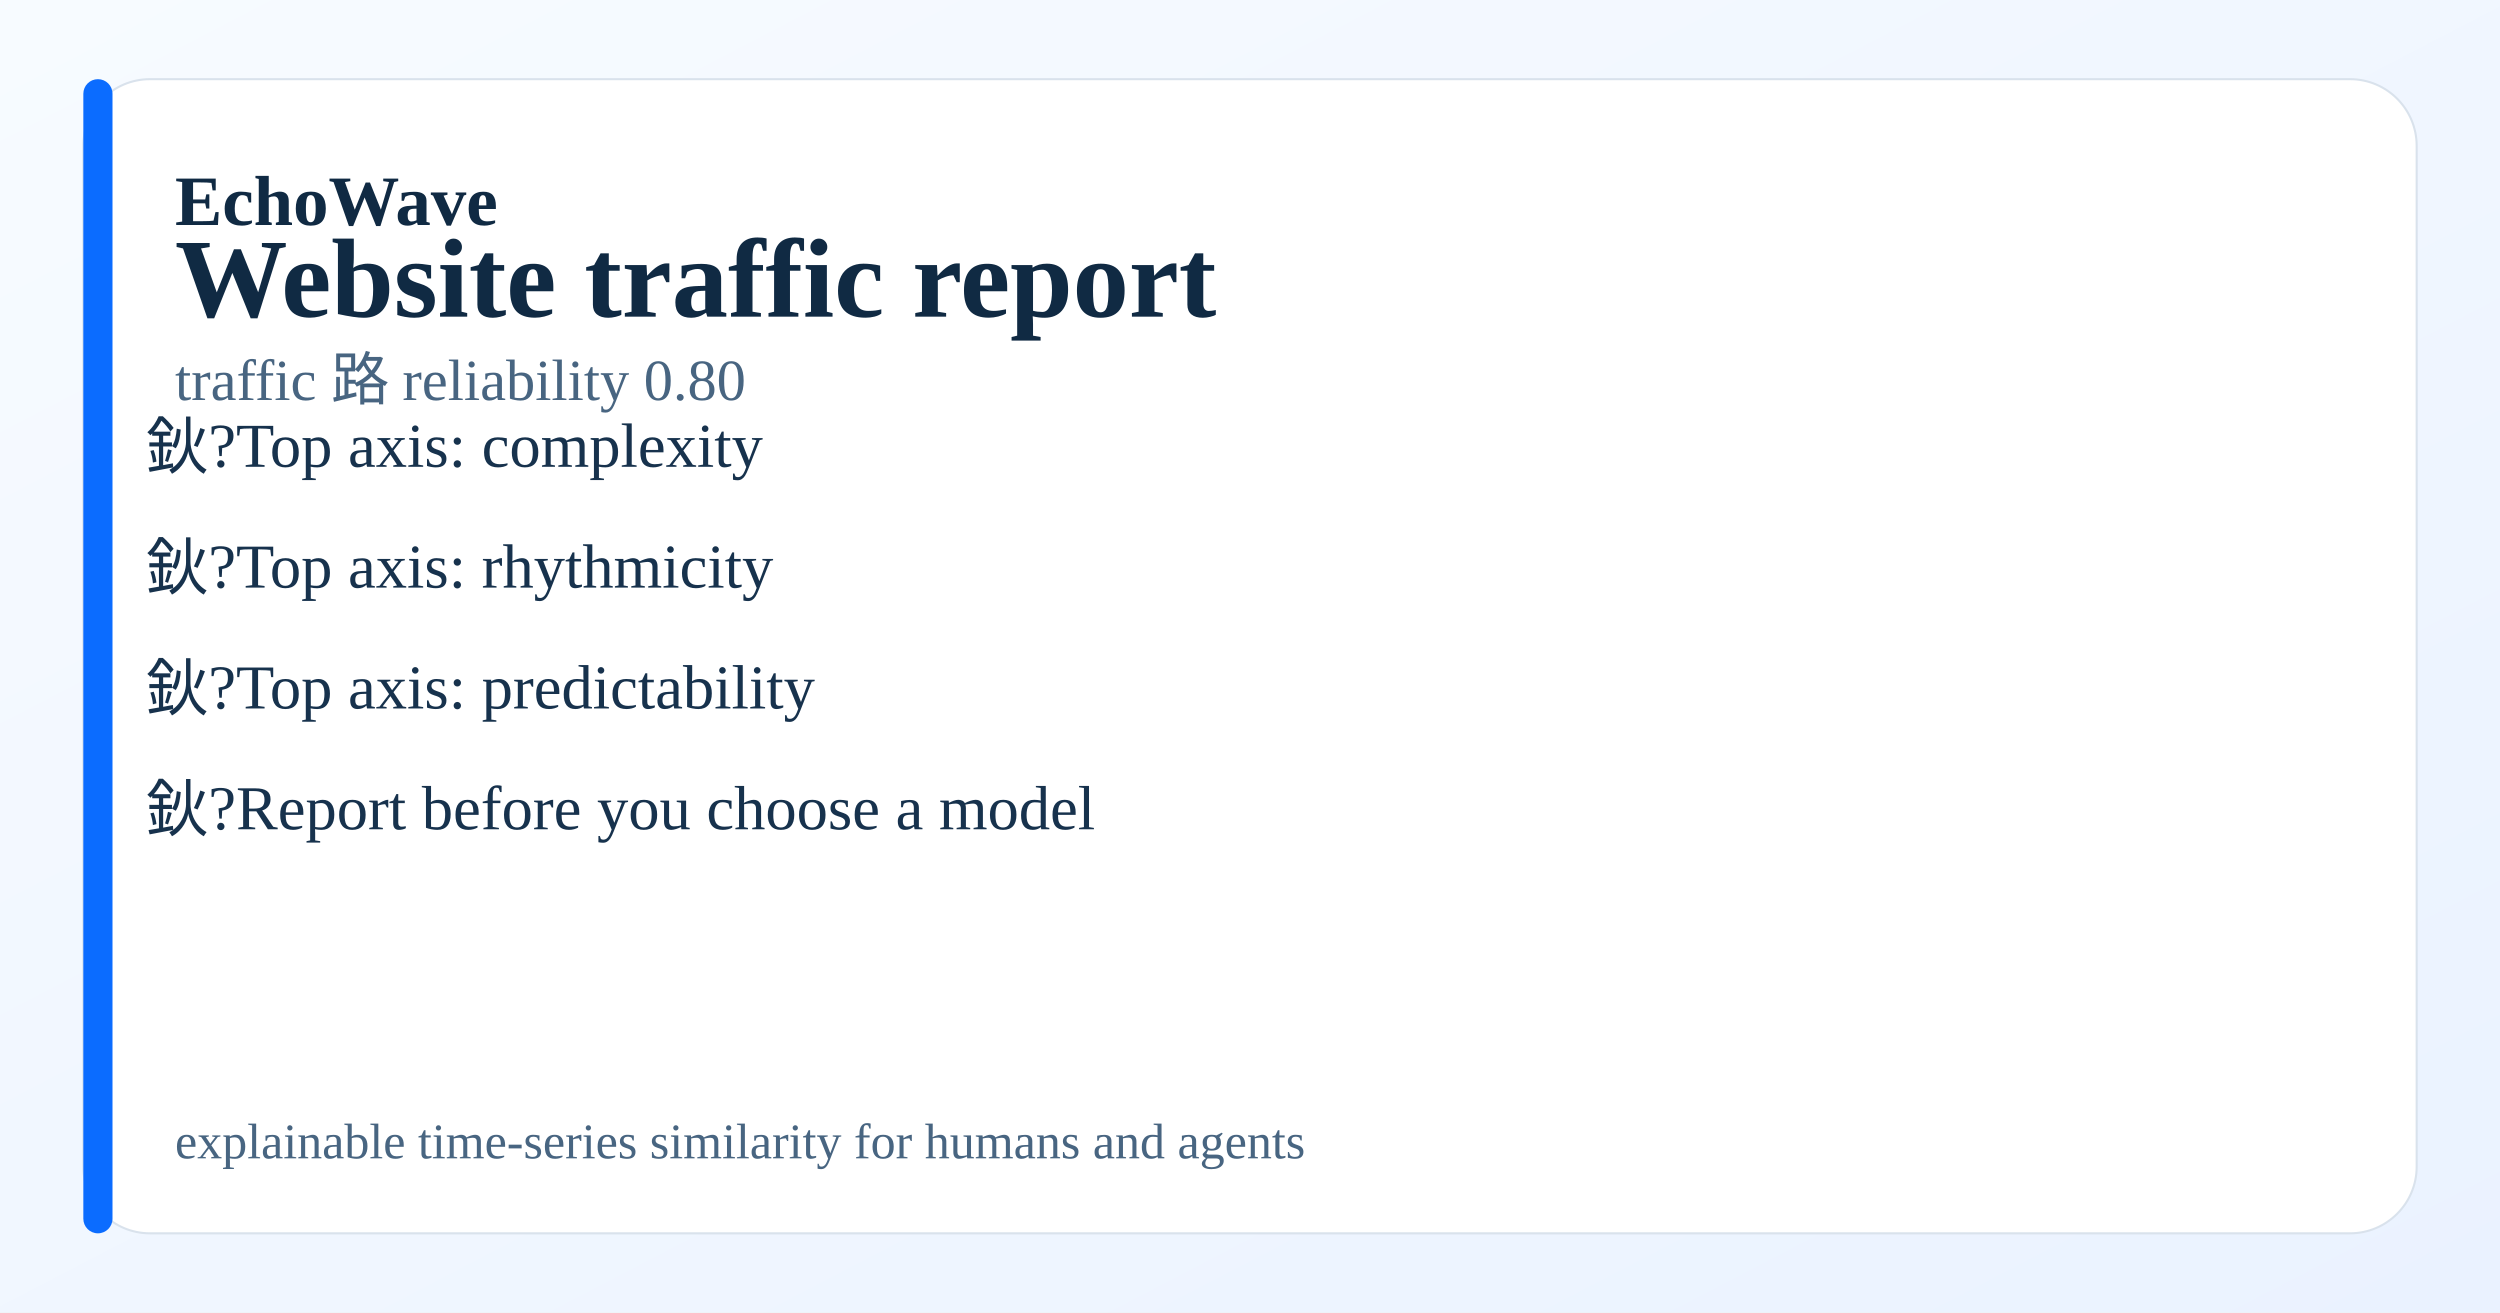
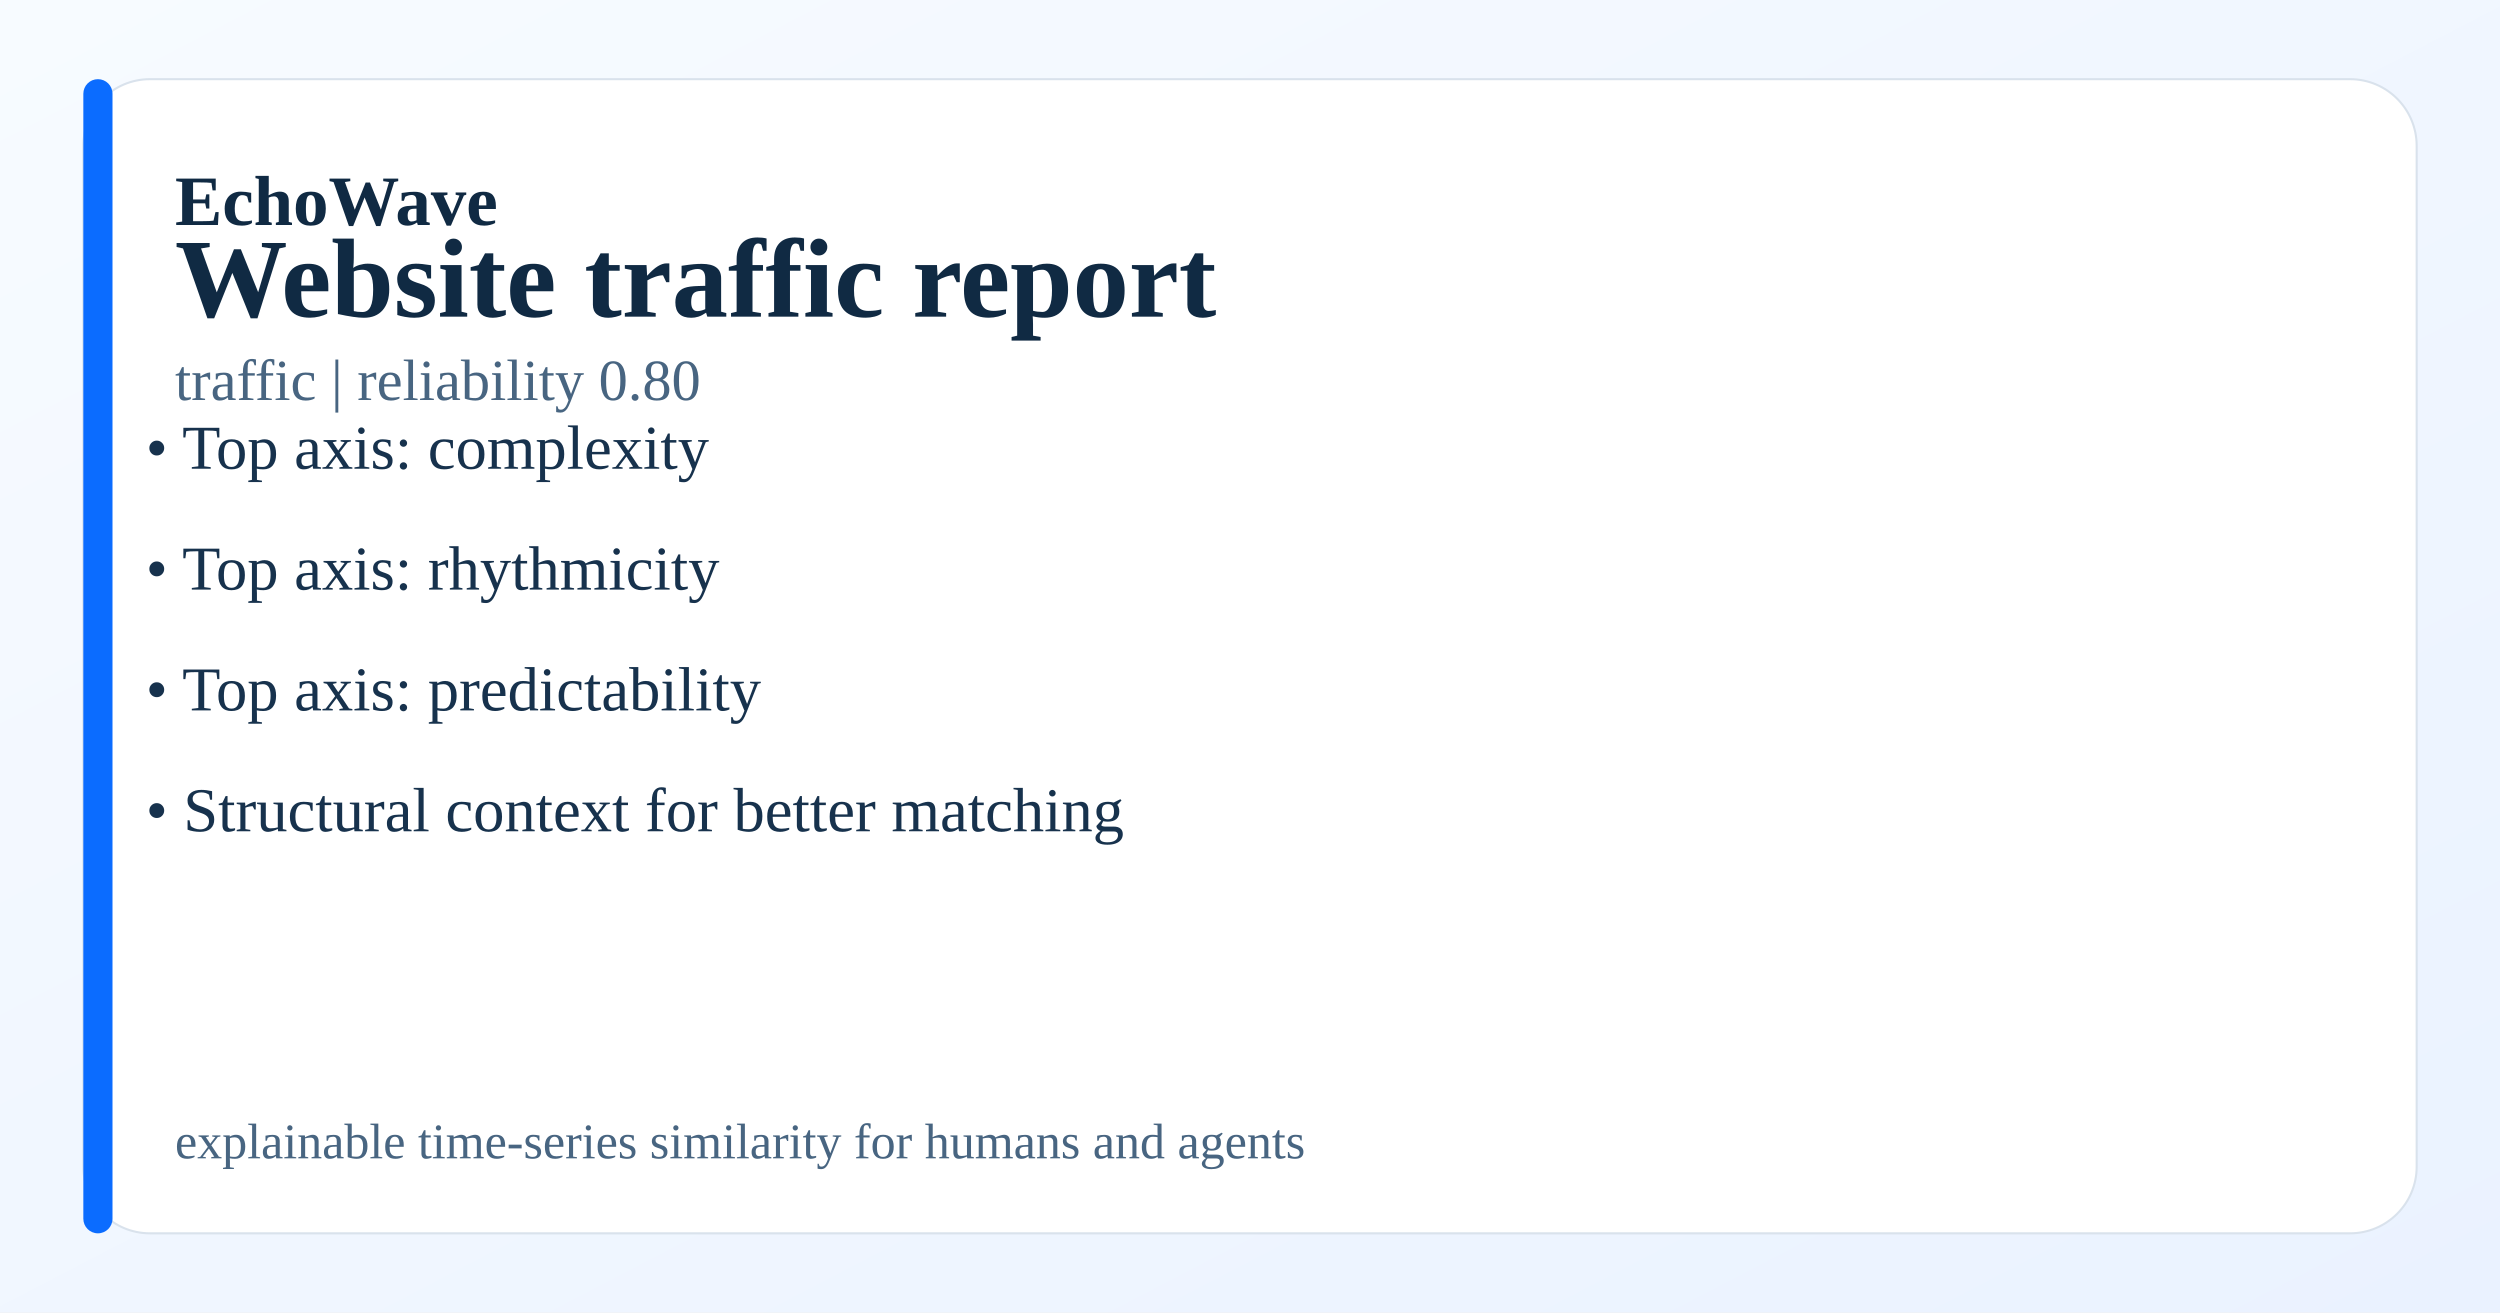
- <svg xmlns="http://www.w3.org/2000/svg" width="1200" height="630" viewBox="0 0 1200 630" role="img" aria-label="EchoWave social card 鈥?Website traffic report">
+ <svg xmlns="http://www.w3.org/2000/svg" width="1200" height="630" viewBox="0 0 1200 630" role="img" aria-label="EchoWave social card - Website traffic report">
  <defs>
    <linearGradient id="bg" x1="0" x2="1" y1="0" y2="1">
      <stop offset="0%" stop-color="#f7fbff" />
      <stop offset="100%" stop-color="#eaf2ff" />
    </linearGradient>
  </defs>
  <rect width="100%" height="100%" fill="url(#bg)" />
  <rect x="40" y="38" width="1120" height="554" rx="32" fill="white" stroke="#d9e2ec" />
  <rect x="40" y="38" width="14" height="554" rx="7" fill="#0b6cff" />
  <text x="84" y="108" font-size="34" font-weight="700" fill="#102a43">EchoWave</text>
  <text x="84" y="152" font-size="54" font-weight="800" fill="#102a43">Website traffic report</text>
-   <text x="84" y="192" font-size="28" fill="#486581">traffic 路 reliability 0.80</text>
-   <text x="70" y="225" font-size="30" fill="#17324d">鈥?Top axis: complexity</text>
-   <text x="70" y="283" font-size="30" fill="#17324d">鈥?Top axis: rhythmicity</text>
-   <text x="70" y="341" font-size="30" fill="#17324d">鈥?Top axis: predictability</text>
-   <text x="70" y="399" font-size="30" fill="#17324d">鈥?Report before you choose a model</text>
+   <text x="84" y="192" font-size="28" fill="#486581">traffic | reliability 0.80</text>
+   <text x="70" y="225" font-size="30" fill="#17324d">• Top axis: complexity</text>
+   <text x="70" y="283" font-size="30" fill="#17324d">• Top axis: rhythmicity</text>
+   <text x="70" y="341" font-size="30" fill="#17324d">• Top axis: predictability</text>
+   <text x="70" y="399" font-size="30" fill="#17324d">• Structural context for better matching</text>
  <text x="84" y="556" font-size="24" fill="#486581">explainable time-series similarity for humans and agents</text>
</svg>
